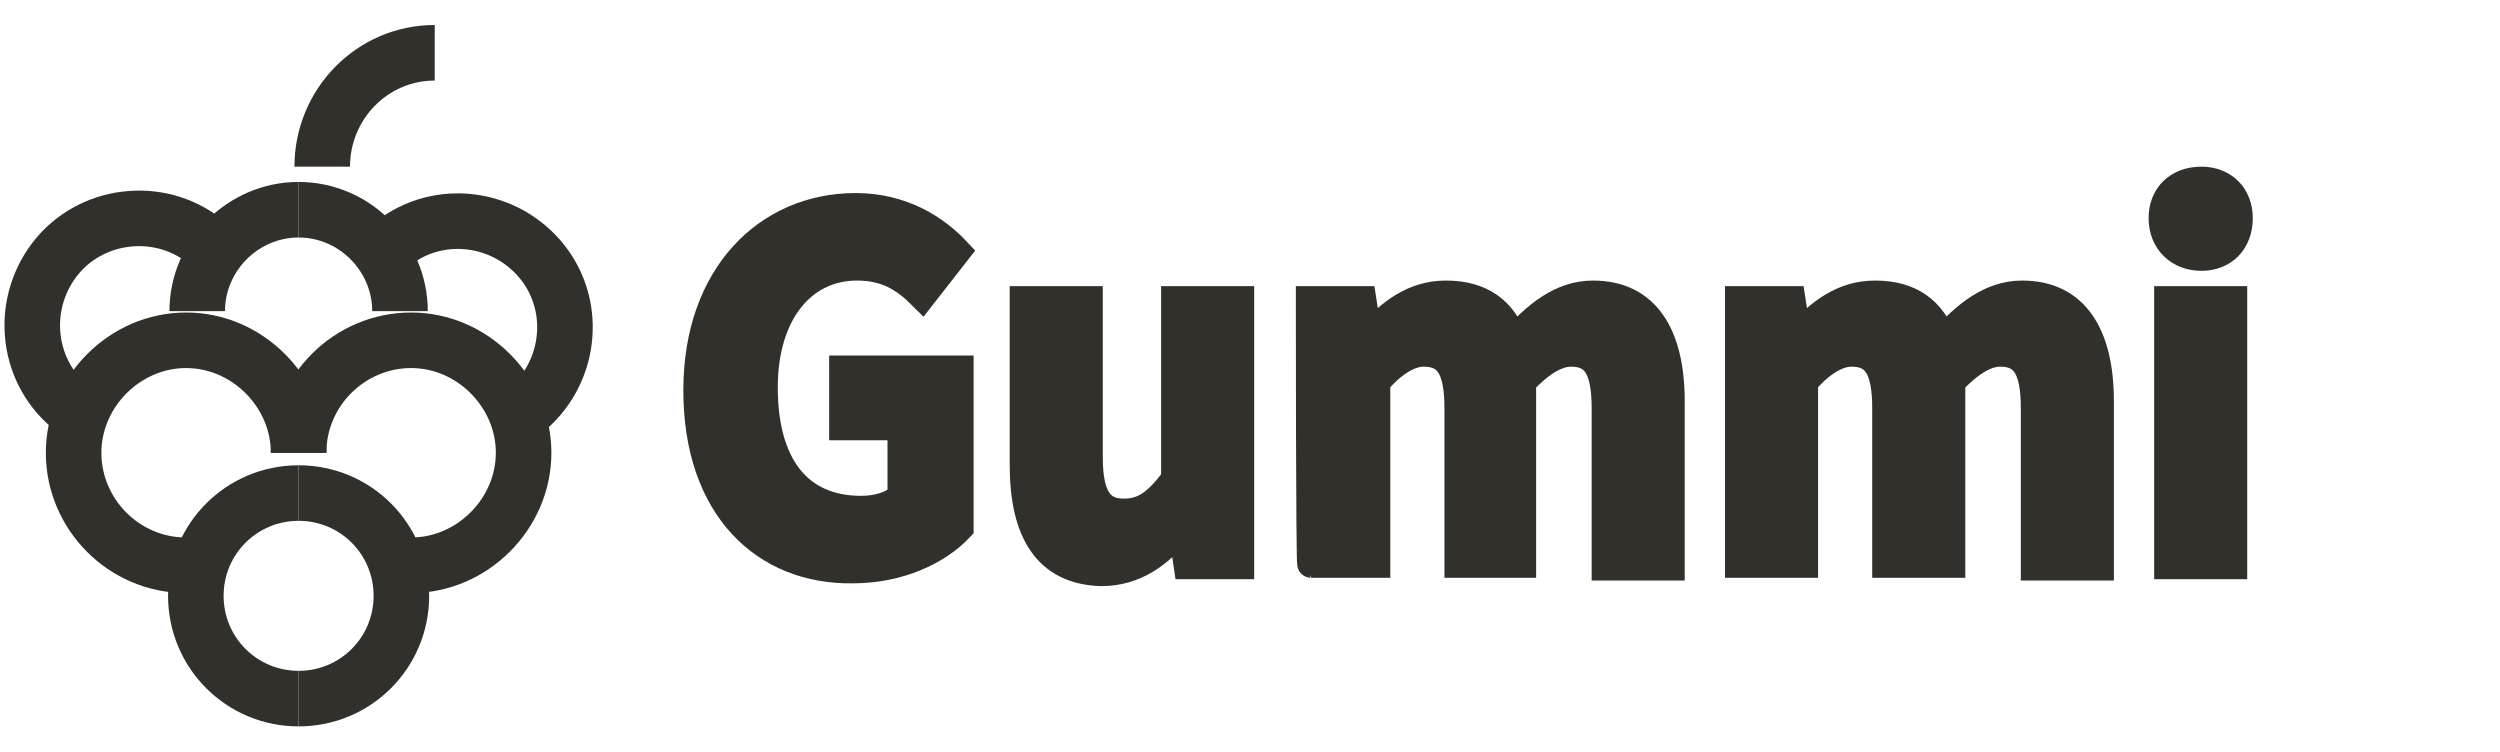
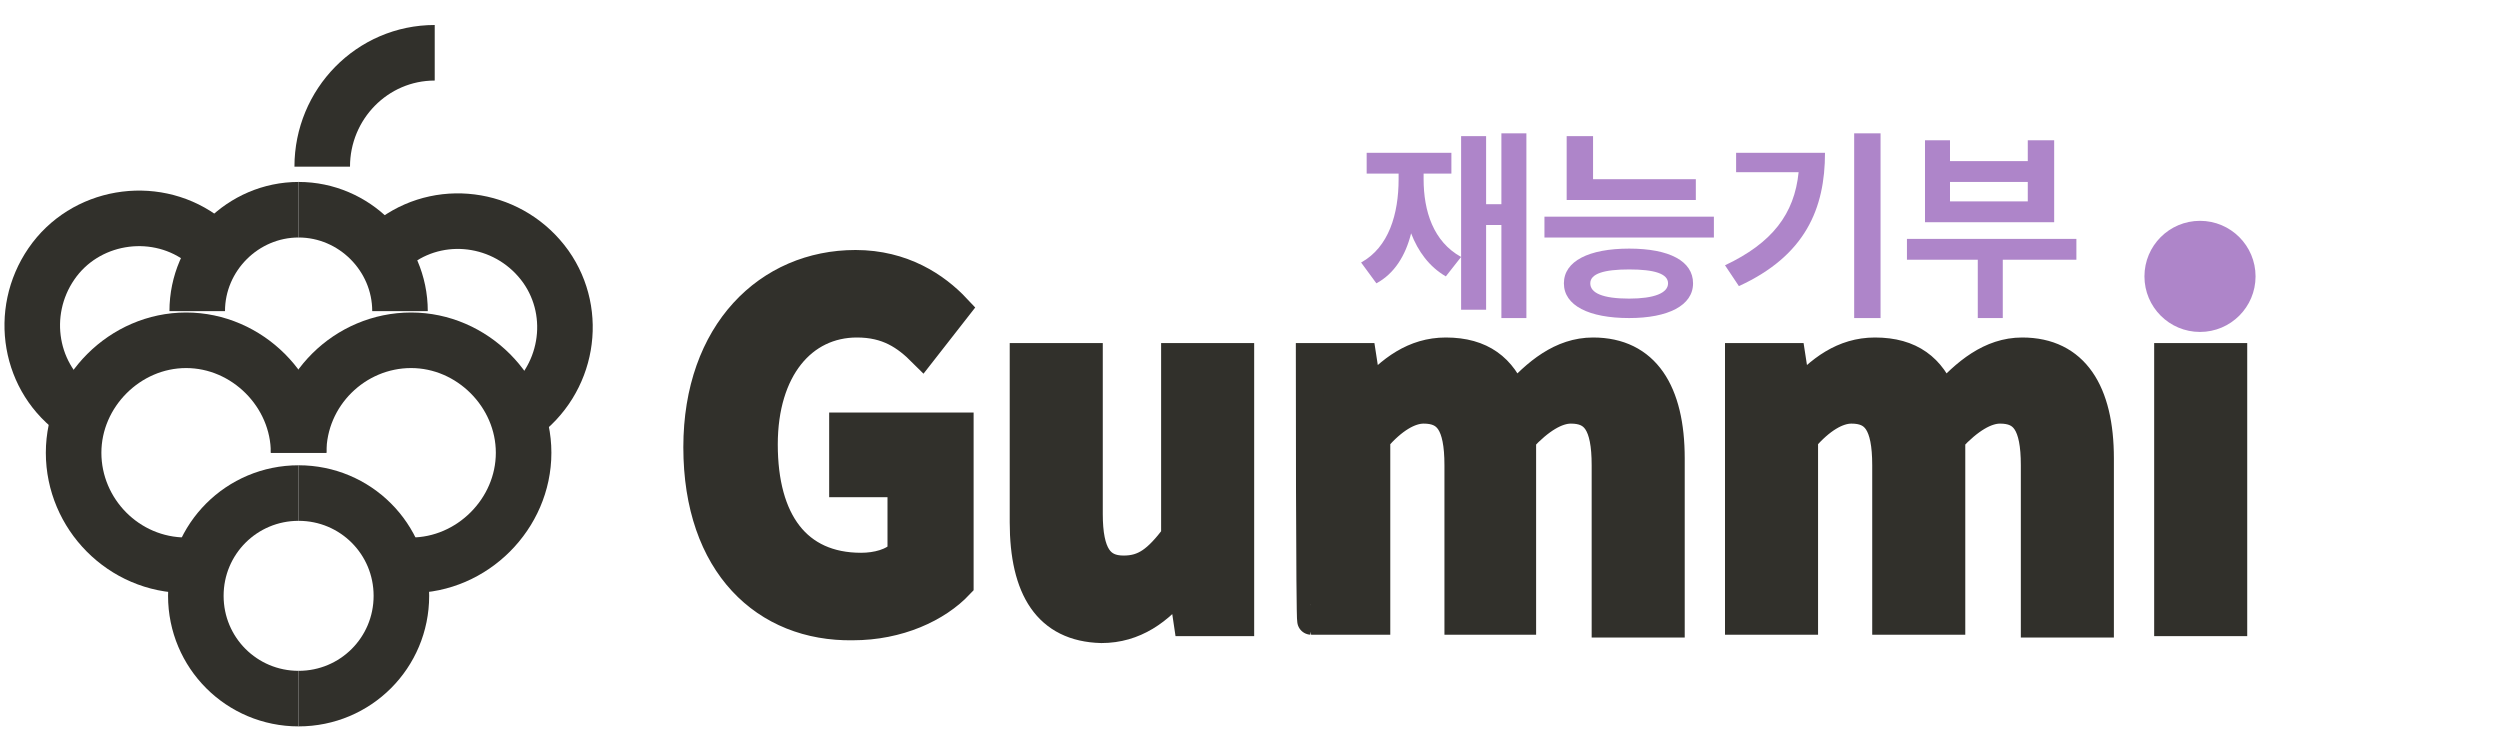
<svg xmlns="http://www.w3.org/2000/svg" version="1.1" id="Layer_1" x="0px" y="0px" viewBox="0 0 180 54.1" style="enable-background:new 0 0 180 54.1;" xml:space="preserve">
  <style type="text/css">
	.st0{fill:none;stroke:#31302B;stroke-width:4;stroke-miterlimit:10;}
	.st1{fill:#31302B;stroke:#31302B;stroke-width:2;stroke-miterlimit:10;}
+ 	.st2{fill:#AE85C9;}
</style>
  <g>
    <path class="st0" d="M23.2,12c0-4.5,3.6-8.2,8.1-8.2" />
    <path class="st0" d="M13.4,40.7c-4.5,0-8.1-3.7-8.1-8.1s3.7-8.1,8.1-8.1s8.1,3.7,8.1,8.1" />
    <path class="st0" d="M21.5,32.6c0-4.5,3.7-8.1,8.1-8.1s8.1,3.7,8.1,8.1s-3.7,8.1-8.1,8.1" />
    <path class="st0" d="M21.5,29.9" />
    <g>
      <path class="st0" d="M21.5,50.3c-4.1,0-7.4-3.3-7.4-7.4s3.3-7.4,7.4-7.4" />
      <path class="st0" d="M21.5,50.3c4.1,0,7.4-3.3,7.4-7.4s-3.3-7.4-7.4-7.4" />
    </g>
    <g>
      <path class="st0" d="M14.2,22.4c0-4,3.3-7.3,7.3-7.3" />
      <path class="st0" d="M21.5,29.7" />
      <path class="st0" d="M28.8,22.4c0-4-3.3-7.3-7.3-7.3" />
      <path class="st0" d="M21.5,29.7" />
    </g>
    <g>
      <path class="st0" d="M37.4,29.9c3.5-2.5,4.3-7.3,1.9-10.7c-2.5-3.5-7.3-4.3-10.7-1.9" />
      <path class="st0" d="M28.5,17.3" />
      <path class="st0" d="M26.6,28" />
      <path class="st0" d="M37.4,29.9" />
    </g>
    <g>
      <path class="st0" d="M5.6,29.7C2.1,27.3,1.3,22.5,3.7,19s7.3-4.3,10.7-1.9" />
      <path class="st0" d="M14.5,17.1" />
      <path class="st0" d="M16.3,27.8" />
      <path class="st0" d="M5.6,29.7" />
    </g>
  </g>
  <g>
-     <path class="st1" d="M50.2,28.1c0-8.3,5.1-13.2,11.4-13.2c3.4,0,5.8,1.6,7.3,3.2l-2.5,3.2c-1.2-1.2-2.5-2.1-4.7-2.1   c-3.9,0-6.7,3.3-6.7,8.7c0,5.5,2.4,8.8,7,8.8c1.1,0,2.3-0.3,2.9-1v-5h-4.2v-4.1h8.4v11.4c-1.6,1.7-4.4,3-7.7,3   C55.1,41.1,50.2,36.6,50.2,28.1z" />
-     <path class="st1" d="M73.7,33.5V21.6h4.7v11.3c0,2.9,0.8,4,2.5,4c1.5,0,2.4-0.7,3.7-2.4V21.6h4.7v19.1h-3.8l-0.4-2.7H85   c-1.5,1.9-3.3,3.2-5.7,3.2C75.4,41.1,73.7,38.3,73.7,33.5z" />
-     <path class="st1" d="M94.3,21.6h3.8l0.4,2.6h0.1c1.5-1.7,3.2-3,5.5-3c2.6,0,4.1,1.2,4.9,3.3c1.6-1.8,3.4-3.3,5.7-3.3   c3.8,0,5.6,2.9,5.6,7.7v11.9h-4.7V29.4c0-3-0.8-4-2.5-4c-1,0-2.2,0.7-3.5,2.1v13.1H105V29.4c0-3-0.8-4-2.5-4c-1,0-2.2,0.7-3.4,2.1   v13.1h-4.7C94.3,40.6,94.3,21.6,94.3,21.6z" />
-     <path class="st1" d="M125.2,21.6h3.8l0.4,2.6h0.1c1.5-1.7,3.2-3,5.5-3c2.6,0,4.1,1.2,4.9,3.3c1.6-1.8,3.4-3.3,5.7-3.3   c3.8,0,5.6,2.9,5.6,7.7v11.9h-4.7V29.4c0-3-0.8-4-2.5-4c-1,0-2.2,0.7-3.5,2.1v13.1h-4.7V29.4c0-3-0.8-4-2.5-4c-1,0-2.2,0.7-3.4,2.1   v13.1h-4.7L125.2,21.6L125.2,21.6z" />
-     <path class="st1" d="M155.7,15.7c0-1.6,1.1-2.7,2.8-2.7c1.6,0,2.7,1.1,2.7,2.7c0,1.7-1.1,2.8-2.7,2.8   C156.9,18.5,155.7,17.4,155.7,15.7z M156.1,21.6h4.7v19.1h-4.7V21.6z" />
+     <path class="st1" d="M50.2,32.2c0-8.3,5.1-13.2,11.4-13.2c3.4,0,5.8,1.6,7.3,3.2l-2.5,3.2c-1.2-1.2-2.5-2.1-4.7-2.1   c-3.9,0-6.7,3.3-6.7,8.7c0,5.5,2.4,8.8,7,8.8c1.1,0,2.3-0.3,2.9-1v-5h-4.2v-4.1h8.4v11.4c-1.6,1.7-4.4,3-7.7,3   C55.1,45.2,50.2,40.7,50.2,32.2z" />
+     <path class="st1" d="M73.7,37.6V25.7h4.7V37c0,2.9,0.8,4,2.5,4c1.5,0,2.4-0.7,3.7-2.4V25.7h4.7v19.1h-3.8l-0.4-2.7H85   c-1.5,1.9-3.3,3.2-5.7,3.2C75.4,45.2,73.7,42.4,73.7,37.6z" />
+     <path class="st1" d="M94.3,25.7h3.8l0.4,2.6h0.1c1.5-1.7,3.2-3,5.5-3c2.6,0,4.1,1.2,4.9,3.3c1.6-1.8,3.4-3.3,5.7-3.3   c3.8,0,5.6,2.9,5.6,7.7v11.9h-4.7V33.5c0-3-0.8-4-2.5-4c-1,0-2.2,0.7-3.5,2.1v13.1H105V33.5c0-3-0.8-4-2.5-4c-1,0-2.2,0.7-3.4,2.1   v13.1h-4.7C94.3,44.7,94.3,25.7,94.3,25.7z" />
+     <path class="st1" d="M125.2,25.7h3.8l0.4,2.6h0.1c1.5-1.7,3.2-3,5.5-3c2.6,0,4.1,1.2,4.9,3.3c1.6-1.8,3.4-3.3,5.7-3.3   c3.8,0,5.6,2.9,5.6,7.7v11.9h-4.7V33.5c0-3-0.8-4-2.5-4c-1,0-2.2,0.7-3.5,2.1v13.1h-4.7V33.5c0-3-0.8-4-2.5-4c-1,0-2.2,0.7-3.4,2.1   v13.1h-4.7L125.2,25.7L125.2,25.7z" />
+     <path class="st1" d="M155.7,19.8c0-1.6,1.1-2.7,2.8-2.7c1.6,0,2.7,1.1,2.7,2.7c0,1.7-1.1,2.8-2.7,2.8   C156.9,22.6,155.7,21.5,155.7,19.8z M156.1,25.7h4.7v19.1h-4.7V25.7z" />
  </g>
+   <g>
+     <path class="st2" d="M109.9,22.9h-1.8v-6.7H107v6.1h-1.8v-3.8l-1.1,1.4c-1.2-0.7-2-1.8-2.5-3.1c-0.4,1.6-1.2,2.9-2.5,3.6L98,18.9   c2-1.1,2.7-3.5,2.7-6v-0.4h-2.3V11h6.1v1.5h-2v0.4c0,2.3,0.7,4.5,2.7,5.6V9.8h1.8v4.9h1.1V9.6h1.8V22.9z" />
+     <path class="st2" d="M123.4,17.1h-12.2v-1.5h12.2V17.1z M121.9,20.4c0,1.6-1.8,2.5-4.6,2.5c-2.9,0-4.7-0.9-4.7-2.5   c0-1.6,1.8-2.5,4.7-2.5C120.2,17.9,121.9,18.8,121.9,20.4z M122.1,14.4h-9.3V9.8h1.9v3.1h7.4V14.4z M114.5,20.4   c0,0.7,0.9,1.1,2.8,1.1c1.8,0,2.8-0.4,2.8-1.1c0-0.7-1-1-2.8-1C115.5,19.4,114.5,19.7,114.5,20.4z" />
+     <path class="st2" d="M125.2,20.6l-1-1.5c3.4-1.6,5-3.7,5.3-6.7H125V11h6.4C131.4,15,130,18.4,125.2,20.6z M135.4,22.9h-1.9V9.6h1.9   V22.9z" />
+     <path class="st2" d="M149.4,18.7h-5.2v4.2h-1.8v-4.2h-5.1v-1.5h12.2V18.7z M140.4,11.6h5.6v-1.5h1.9V16h-9.3v-5.9h1.8V11.6z    M146,14.5v-1.4h-5.6v1.4H146z" />
+   </g>
+   <circle class="st2" cx="158.4" cy="19.9" r="4" />
</svg>
